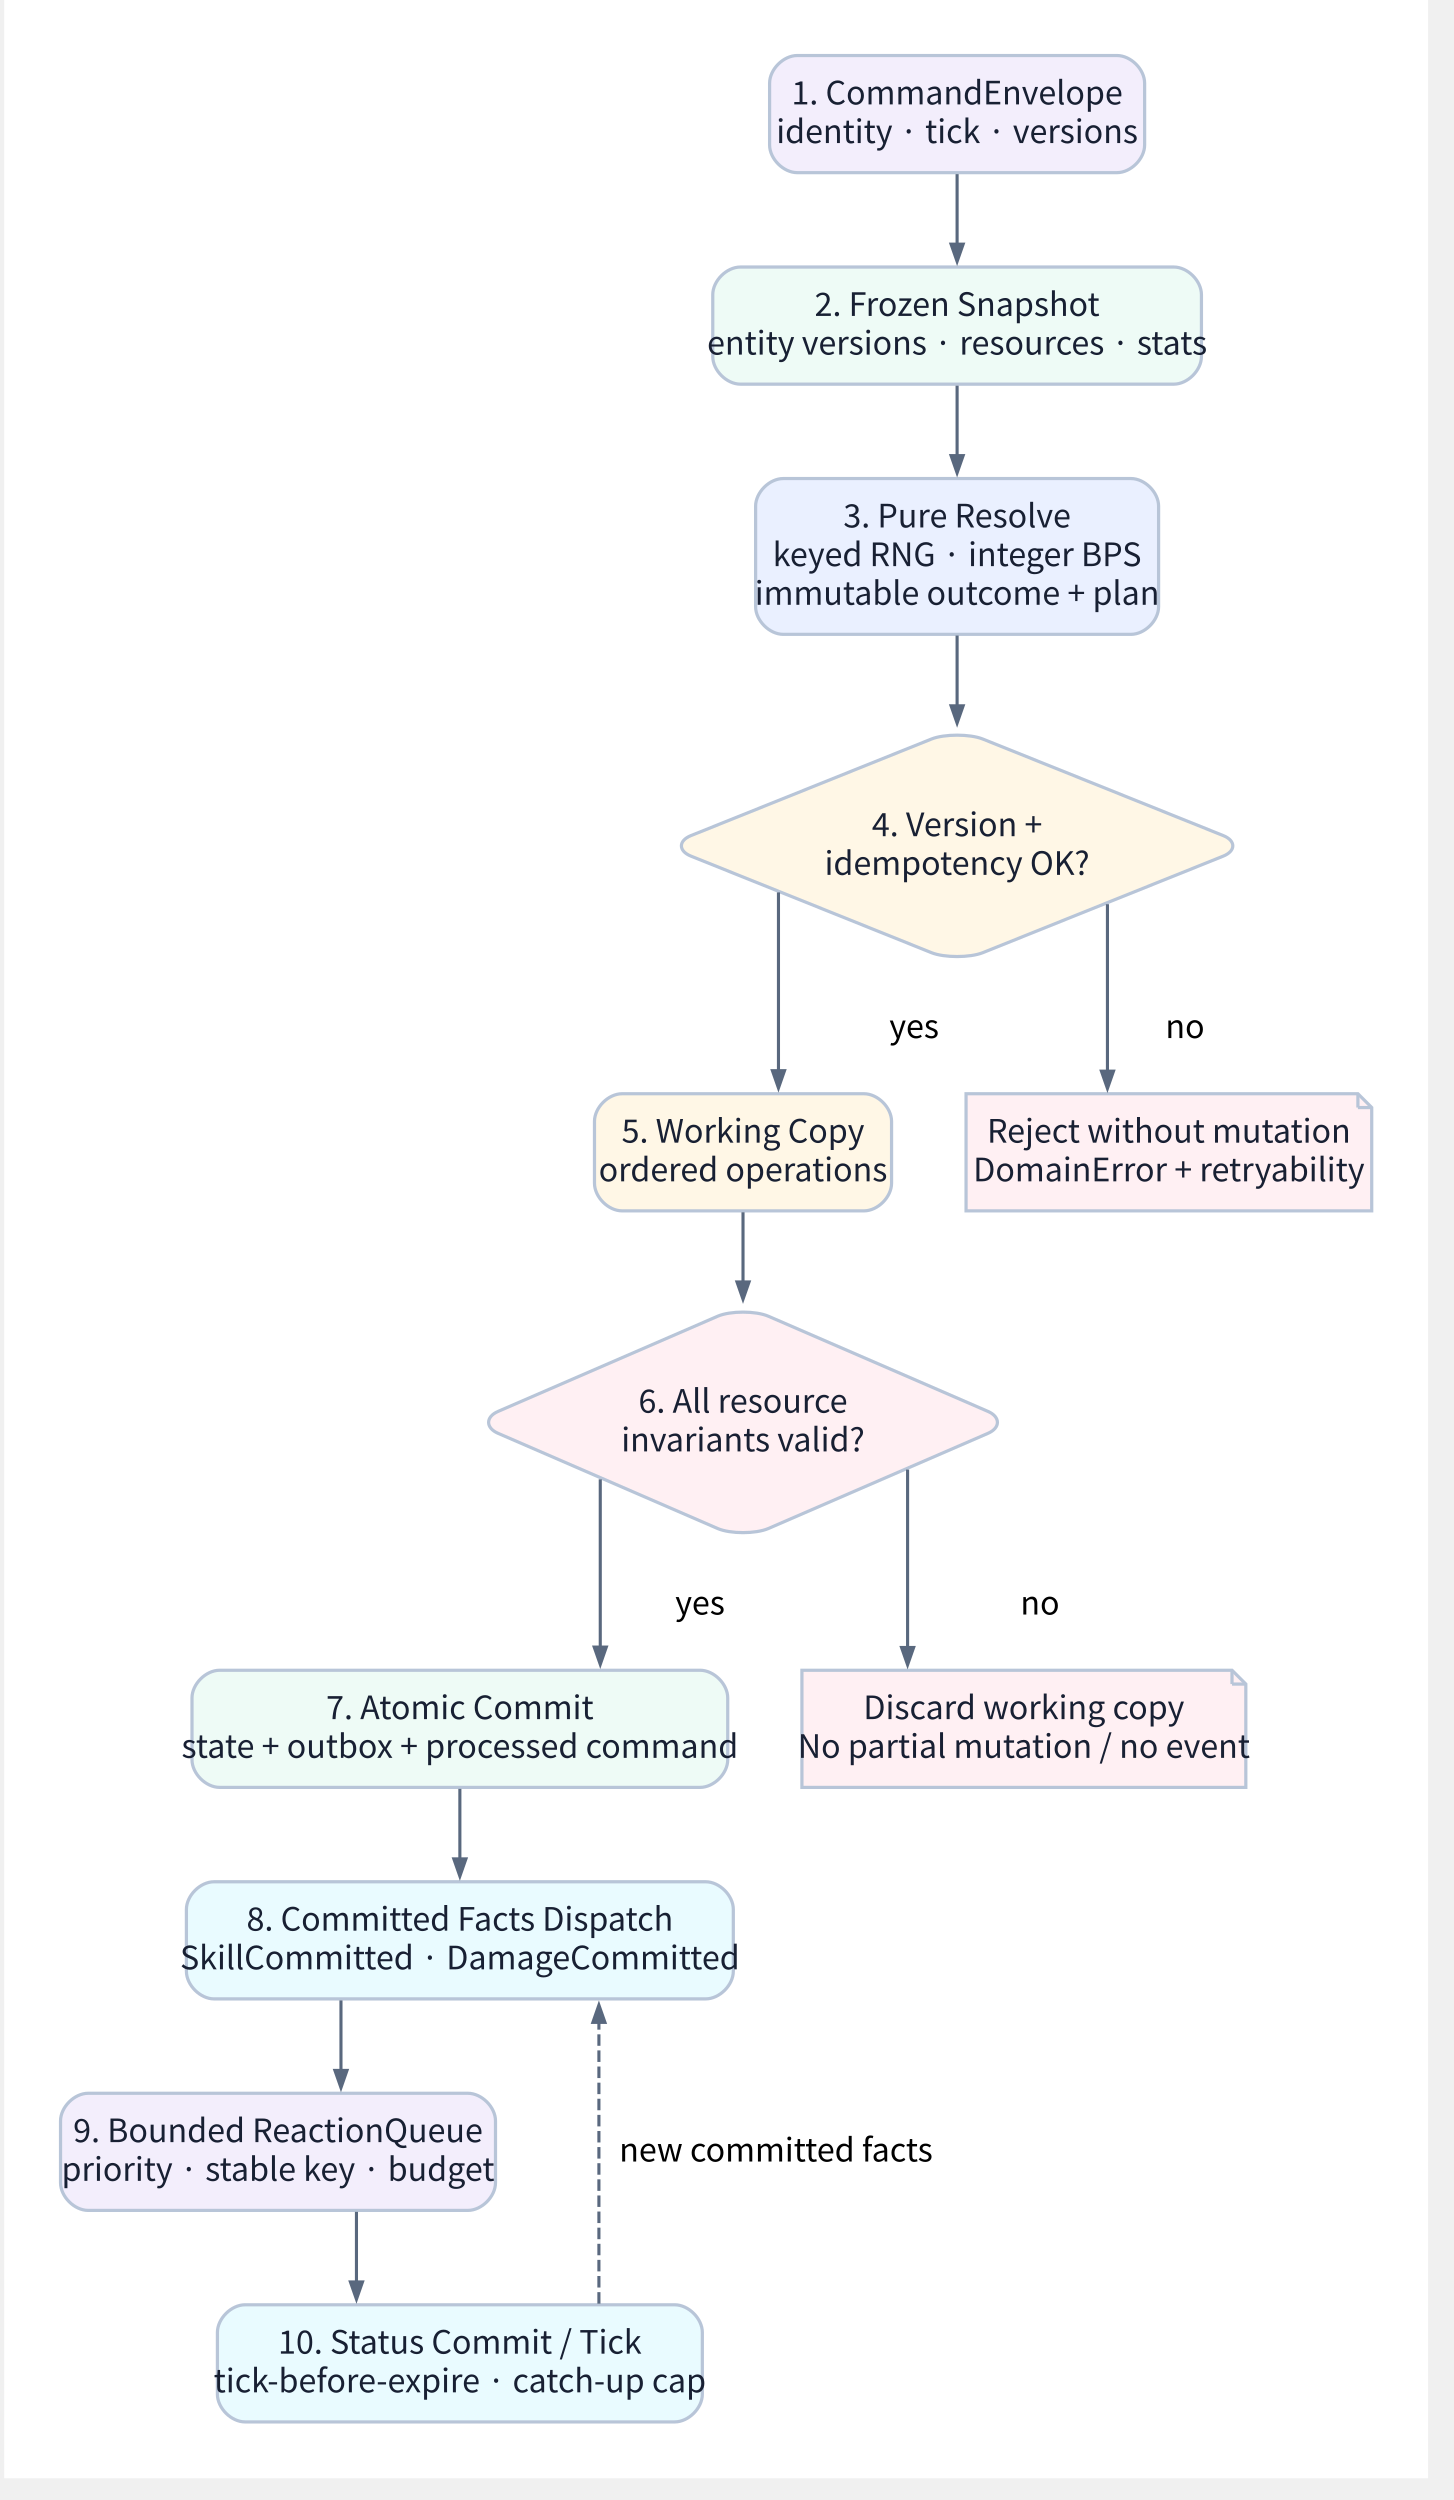
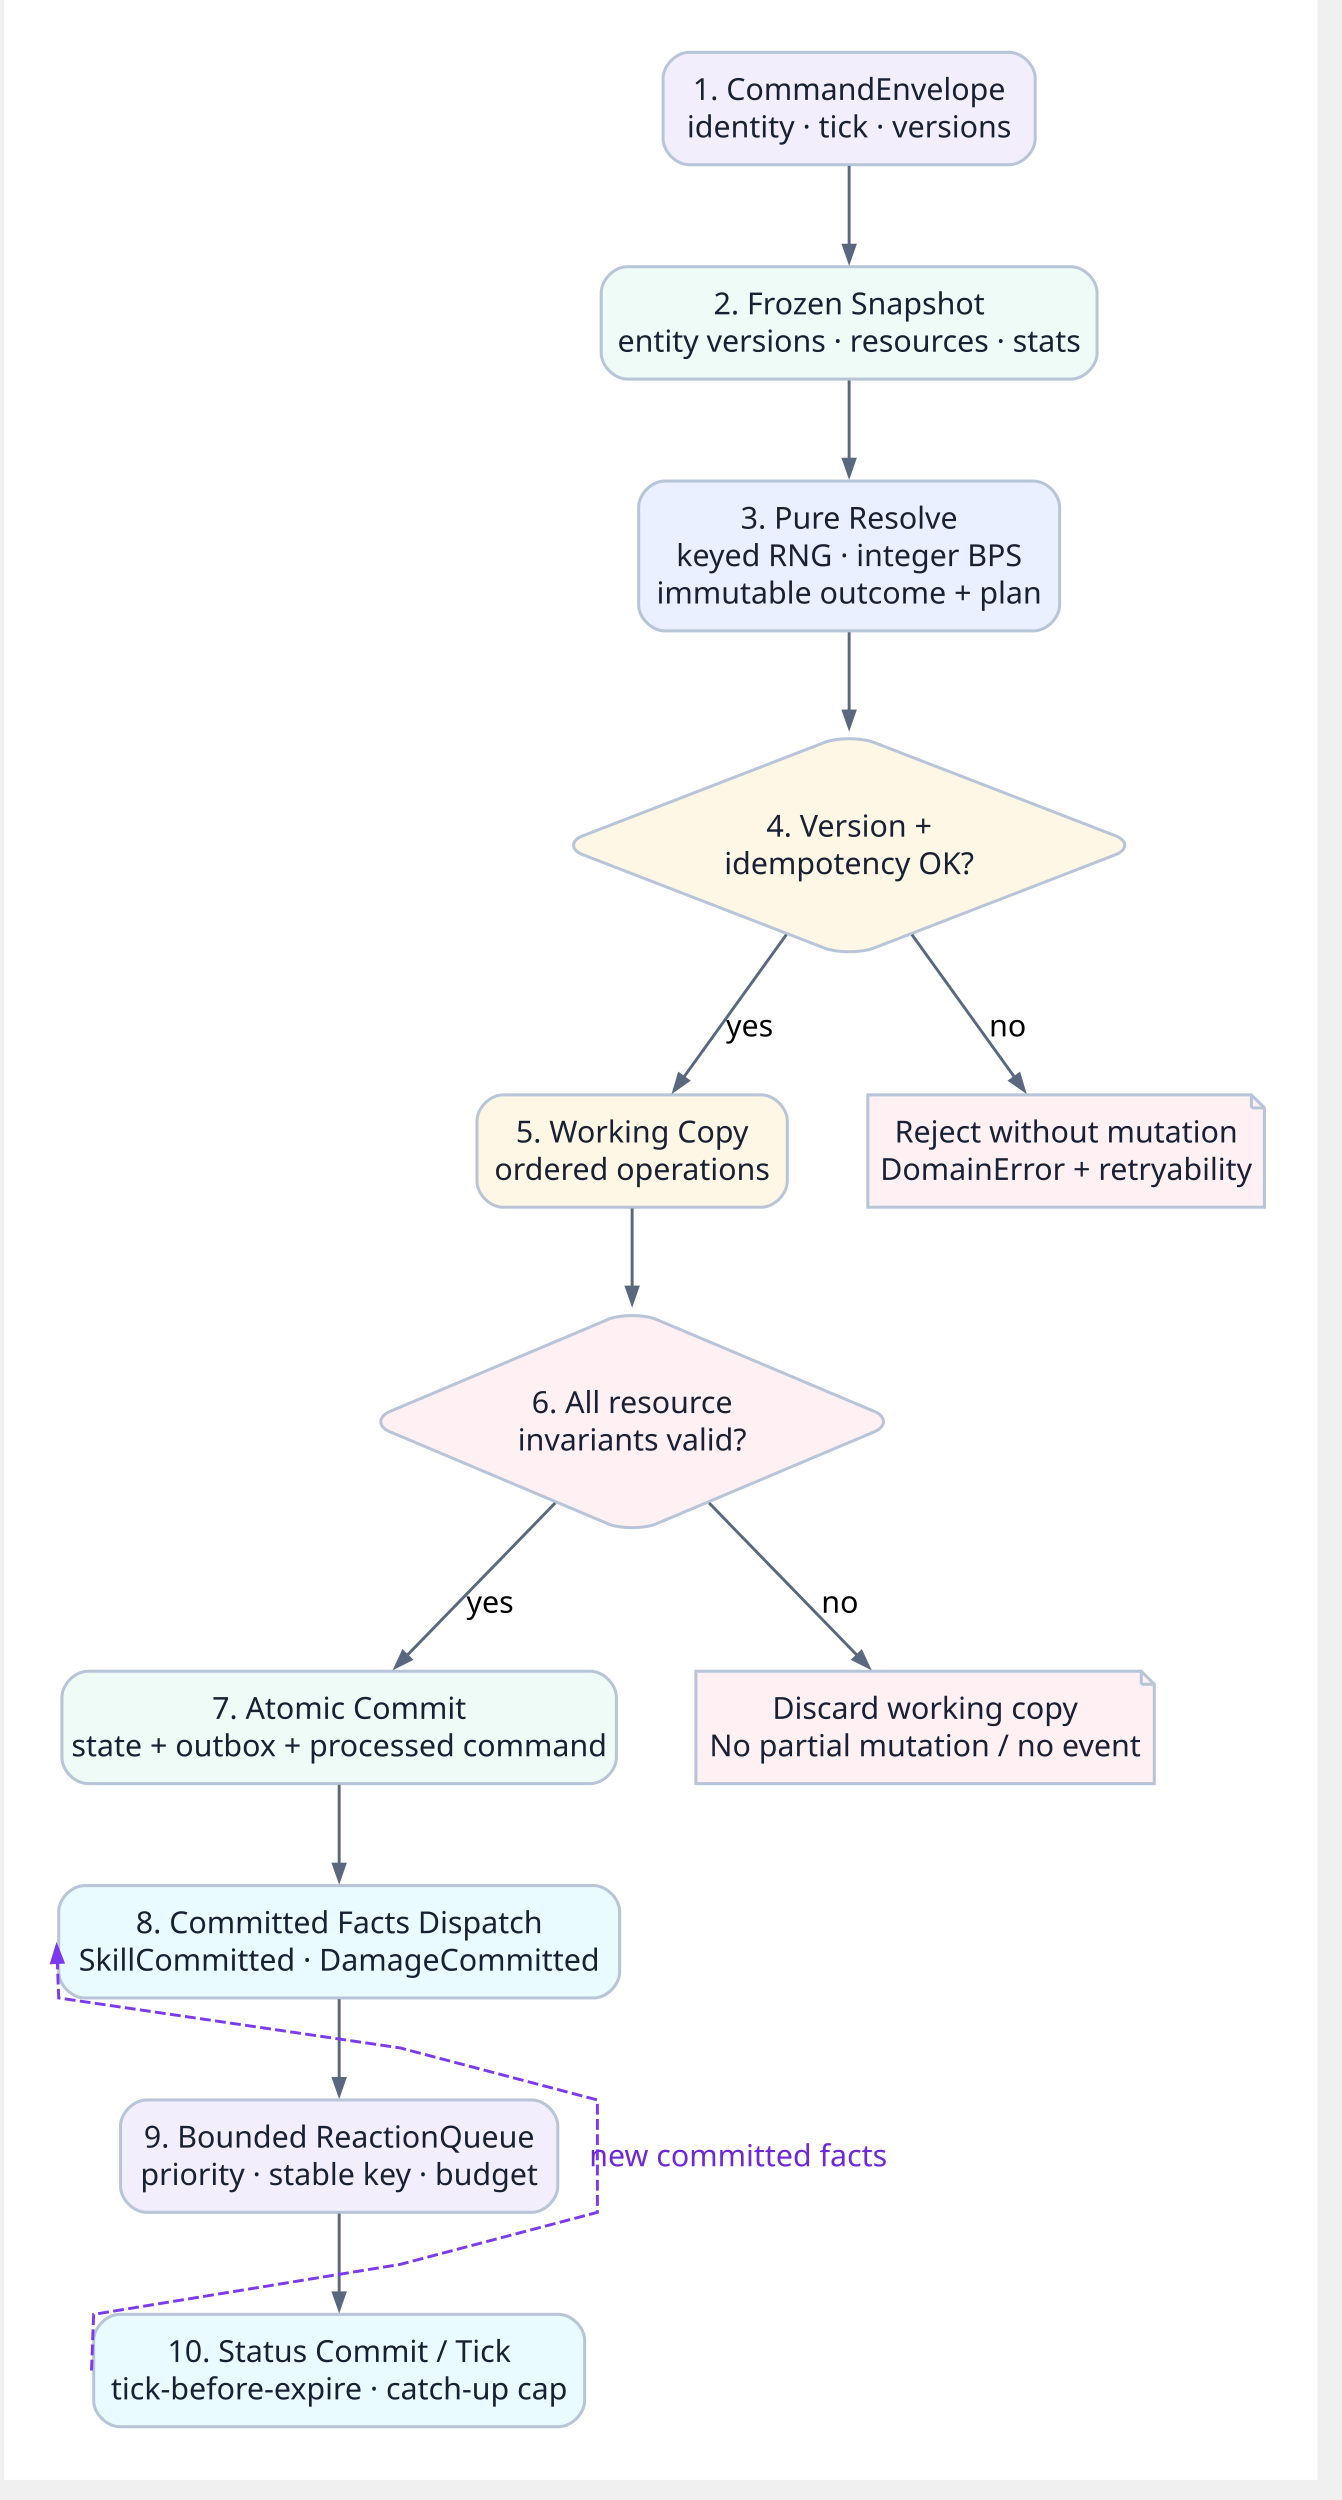
- <svg xmlns="http://www.w3.org/2000/svg" width="636pt" height="1094pt" viewBox="9.00 9.00 627.00 1086.00">
-   <g id="graph0" class="graph" transform="scale(1 1) rotate(0) translate(33.12 1061.08)">
-     <polygon fill="#ffffff" stroke="none" points="-24.48,24.48 -24.48,-1052.44 594.06,-1052.44 594.06,24.48 -24.48,24.48" />
+ <svg xmlns="http://www.w3.org/2000/svg" width="830pt" height="1547pt" viewBox="12.00 12.00 818.00 1536.00">
+   <g id="graph0" class="graph" transform="scale(1.33333 1.33333) rotate(0) translate(33.12 1127.23)">
+     <polygon fill="#ffffff" stroke="none" points="-24.48,24.48 -24.48,-1118.59 580.72,-1118.59 580.72,24.48 -24.48,24.48" />
    <g id="node1" class="node">
-       <path fill="#f3eefc" stroke="#b8c5d8" stroke-width="1.4" d="M458.93,-1027.96C458.93,-1027.96 320.02,-1027.96 320.02,-1027.96 314.02,-1027.96 308.02,-1021.96 308.02,-1015.96 308.02,-1015.96 308.02,-989.08 308.02,-989.08 308.02,-983.08 314.02,-977.08 320.02,-977.08 320.02,-977.08 458.93,-977.08 458.93,-977.08 464.93,-977.08 470.93,-983.08 470.93,-989.08 470.93,-989.08 470.93,-1015.96 470.93,-1015.96 470.93,-1021.96 464.93,-1027.96 458.93,-1027.96" />
-       <text xml:space="preserve" text-anchor="middle" x="389.47" y="-1006.72" font-family="Noto Sans CJK KR" font-size="14.00" fill="#182033">1. CommandEnvelope</text>
-       <text xml:space="preserve" text-anchor="middle" x="389.47" y="-989.92" font-family="Noto Sans CJK KR" font-size="14.00" fill="#182033">identity · tick · versions</text>
+       <path fill="#f3eefc" stroke="#b8c5d8" stroke-width="1.4" d="M438.62,-1094.11C438.62,-1094.11 291.14,-1094.11 291.14,-1094.11 285.14,-1094.11 279.14,-1088.11 279.14,-1082.11 279.14,-1082.11 279.14,-1054.33 279.14,-1054.33 279.14,-1048.33 285.14,-1042.33 291.14,-1042.33 291.14,-1042.33 438.62,-1042.33 438.62,-1042.33 444.62,-1042.33 450.62,-1048.33 450.62,-1054.33 450.62,-1054.33 450.62,-1082.11 450.62,-1082.11 450.62,-1088.11 444.62,-1094.11 438.62,-1094.11" />
+       <text xml:space="preserve" text-anchor="middle" x="364.88" y="-1072.17" font-family="Noto Sans KR" font-size="14.00" fill="#182033">1. CommandEnvelope</text>
+       <text xml:space="preserve" text-anchor="middle" x="364.88" y="-1054.92" font-family="Noto Sans KR" font-size="14.00" fill="#182033">identity · tick · versions</text>
    </g>
    <g id="node2" class="node">
-       <path fill="#eefbf6" stroke="#b8c5d8" stroke-width="1.4" d="M483.61,-936.08C483.61,-936.08 295.33,-936.08 295.33,-936.08 289.33,-936.08 283.33,-930.08 283.33,-924.08 283.33,-924.08 283.33,-897.2 283.33,-897.2 283.33,-891.2 289.33,-885.2 295.33,-885.2 295.33,-885.2 483.61,-885.2 483.61,-885.2 489.61,-885.2 495.61,-891.2 495.61,-897.2 495.61,-897.2 495.61,-924.08 495.61,-924.08 495.61,-930.08 489.61,-936.08 483.61,-936.08" />
-       <text xml:space="preserve" text-anchor="middle" x="389.47" y="-914.84" font-family="Noto Sans CJK KR" font-size="14.00" fill="#182033">2. Frozen Snapshot</text>
-       <text xml:space="preserve" text-anchor="middle" x="389.47" y="-898.04" font-family="Noto Sans CJK KR" font-size="14.00" fill="#182033">entity versions · resources · stats</text>
+       <path fill="#eefbf6" stroke="#b8c5d8" stroke-width="1.4" d="M467.12,-995.33C467.12,-995.33 262.64,-995.33 262.64,-995.33 256.64,-995.33 250.64,-989.33 250.64,-983.33 250.64,-983.33 250.64,-955.55 250.64,-955.55 250.64,-949.55 256.64,-943.55 262.64,-943.55 262.64,-943.55 467.12,-943.55 467.12,-943.55 473.12,-943.55 479.12,-949.55 479.12,-955.55 479.12,-955.55 479.12,-983.33 479.12,-983.33 479.12,-989.33 473.12,-995.33 467.12,-995.33" />
+       <text xml:space="preserve" text-anchor="middle" x="364.88" y="-973.39" font-family="Noto Sans KR" font-size="14.00" fill="#182033">2. Frozen Snapshot</text>
+       <text xml:space="preserve" text-anchor="middle" x="364.88" y="-956.14" font-family="Noto Sans KR" font-size="14.00" fill="#182033">entity versions · resources · stats</text>
    </g>
    <g id="edge1" class="edge">
-       <path fill="none" stroke="#59687e" stroke-width="1.35" d="M389.47,-976.44C389.47,-976.44 389.47,-946.01 389.47,-946.01" />
-       <polygon fill="#59687e" stroke="#59687e" stroke-width="1.35" points="392.1,-946.01 389.47,-938.51 386.85,-946.01 392.1,-946.01" />
+       <path fill="none" stroke="#59687e" stroke-width="1.35" d="M364.88,-1041.79C364.88,-1030.57 364.88,-1017.2 364.88,-1005.08" />
+       <polygon fill="#59687e" stroke="#59687e" stroke-width="1.35" points="367.5,-1005.24 364.88,-997.74 362.25,-1005.24 367.5,-1005.24" />
    </g>
    <g id="node3" class="node">
-       <path fill="#eaf0ff" stroke="#b8c5d8" stroke-width="1.4" d="M465,-844.2C465,-844.2 313.94,-844.2 313.94,-844.2 307.94,-844.2 301.94,-838.2 301.94,-832.2 301.94,-832.2 301.94,-788.52 301.94,-788.52 301.94,-782.52 307.94,-776.52 313.94,-776.52 313.94,-776.52 465,-776.52 465,-776.52 471,-776.52 477,-782.52 477,-788.52 477,-788.52 477,-832.2 477,-832.2 477,-838.2 471,-844.2 465,-844.2" />
-       <text xml:space="preserve" text-anchor="middle" x="389.47" y="-822.96" font-family="Noto Sans CJK KR" font-size="14.00" fill="#182033">3. Pure Resolve</text>
-       <text xml:space="preserve" text-anchor="middle" x="389.47" y="-806.16" font-family="Noto Sans CJK KR" font-size="14.00" fill="#182033">keyed RNG · integer BPS</text>
-       <text xml:space="preserve" text-anchor="middle" x="389.47" y="-789.36" font-family="Noto Sans CJK KR" font-size="14.00" fill="#182033">immutable outcome + plan</text>
+       <path fill="#eaf0ff" stroke="#b8c5d8" stroke-width="1.4" d="M449.87,-896.55C449.87,-896.55 279.89,-896.55 279.89,-896.55 273.89,-896.55 267.89,-890.55 267.89,-884.55 267.89,-884.55 267.89,-839.52 267.89,-839.52 267.89,-833.52 273.89,-827.52 279.89,-827.52 279.89,-827.52 449.87,-827.52 449.87,-827.52 455.87,-827.52 461.87,-833.52 461.87,-839.52 461.87,-839.52 461.87,-884.55 461.87,-884.55 461.87,-890.55 455.87,-896.55 449.87,-896.55" />
+       <text xml:space="preserve" text-anchor="middle" x="364.88" y="-874.61" font-family="Noto Sans KR" font-size="14.00" fill="#182033">3. Pure Resolve</text>
+       <text xml:space="preserve" text-anchor="middle" x="364.88" y="-857.36" font-family="Noto Sans KR" font-size="14.00" fill="#182033">keyed RNG · integer BPS</text>
+       <text xml:space="preserve" text-anchor="middle" x="364.88" y="-840.11" font-family="Noto Sans KR" font-size="14.00" fill="#182033">immutable outcome + plan</text>
    </g>
    <g id="edge2" class="edge">
-       <path fill="none" stroke="#59687e" stroke-width="1.35" d="M389.47,-884.55C389.47,-884.55 389.47,-854.17 389.47,-854.17" />
-       <polygon fill="#59687e" stroke="#59687e" stroke-width="1.35" points="392.1,-854.17 389.47,-846.67 386.85,-854.17 392.1,-854.17" />
+       <path fill="none" stroke="#59687e" stroke-width="1.35" d="M364.88,-942.92C364.88,-931.95 364.88,-918.81 364.88,-906.39" />
+       <polygon fill="#59687e" stroke="#59687e" stroke-width="1.35" points="367.5,-906.62 364.88,-899.12 362.25,-906.62 367.5,-906.62" />
    </g>
    <g id="node4" class="node">
-       <path fill="#fff7e6" stroke="#b8c5d8" stroke-width="1.4" d="M378.34,-731.05C378.34,-731.05 273.88,-689.11 273.88,-689.11 268.32,-686.88 268.32,-682.4 273.88,-680.17 273.88,-680.17 378.34,-638.23 378.34,-638.23 383.9,-636 395.04,-636 400.61,-638.23 400.61,-638.23 505.06,-680.17 505.06,-680.17 510.63,-682.4 510.63,-686.88 505.06,-689.11 505.06,-689.11 400.61,-731.05 400.61,-731.05 395.04,-733.28 383.9,-733.28 378.34,-731.05" />
-       <text xml:space="preserve" text-anchor="middle" x="389.47" y="-688.84" font-family="Noto Sans CJK KR" font-size="14.00" fill="#182033">4. Version +</text>
-       <text xml:space="preserve" text-anchor="middle" x="389.47" y="-672.04" font-family="Noto Sans CJK KR" font-size="14.00" fill="#182033">idempotency OK?</text>
+       <path fill="#fff7e6" stroke="#b8c5d8" stroke-width="1.4" d="M353.69,-776.19C353.69,-776.19 242.09,-733.07 242.09,-733.07 236.5,-730.9 236.5,-726.58 242.09,-724.41 242.09,-724.41 353.69,-681.29 353.69,-681.29 359.28,-679.12 370.48,-679.12 376.07,-681.29 376.07,-681.29 487.67,-724.41 487.67,-724.41 493.26,-726.58 493.26,-730.9 487.67,-733.07 487.67,-733.07 376.07,-776.19 376.07,-776.19 370.48,-778.36 359.28,-778.36 353.69,-776.19" />
+       <text xml:space="preserve" text-anchor="middle" x="364.88" y="-732.69" font-family="Noto Sans KR" font-size="14.00" fill="#182033">4. Version +</text>
+       <text xml:space="preserve" text-anchor="middle" x="364.88" y="-715.44" font-family="Noto Sans KR" font-size="14.00" fill="#182033">idempotency OK?</text>
    </g>
    <g id="edge3" class="edge">
-       <path fill="none" stroke="#59687e" stroke-width="1.35" d="M389.47,-776.01C389.47,-776.01 389.47,-745.48 389.47,-745.48" />
-       <polygon fill="#59687e" stroke="#59687e" stroke-width="1.35" points="392.1,-745.48 389.47,-737.98 386.85,-745.48 392.1,-745.48" />
+       <path fill="none" stroke="#59687e" stroke-width="1.35" d="M364.88,-826.88C364.88,-815.74 364.88,-803.01 364.88,-790.52" />
+       <polygon fill="#59687e" stroke="#59687e" stroke-width="1.35" points="367.5,-790.59 364.88,-783.09 362.25,-790.59 367.5,-790.59" />
    </g>
    <g id="node5" class="node">
-       <path fill="#fff7e6" stroke="#b8c5d8" stroke-width="1.4" d="M349,-576.96C349,-576.96 243.95,-576.96 243.95,-576.96 237.95,-576.96 231.95,-570.96 231.95,-564.96 231.95,-564.96 231.95,-538.08 231.95,-538.08 231.95,-532.08 237.95,-526.08 243.95,-526.08 243.95,-526.08 349,-526.08 349,-526.08 355,-526.08 361,-532.08 361,-538.08 361,-538.08 361,-564.96 361,-564.96 361,-570.96 355,-576.96 349,-576.96" />
-       <text xml:space="preserve" text-anchor="middle" x="296.47" y="-555.72" font-family="Noto Sans CJK KR" font-size="14.00" fill="#182033">5. Working Copy</text>
-       <text xml:space="preserve" text-anchor="middle" x="296.47" y="-538.92" font-family="Noto Sans CJK KR" font-size="14.00" fill="#182033">ordered operations</text>
+       <path fill="#fff7e6" stroke="#b8c5d8" stroke-width="1.4" d="M324.37,-613.71C324.37,-613.71 205.39,-613.71 205.39,-613.71 199.39,-613.71 193.39,-607.71 193.39,-601.71 193.39,-601.71 193.39,-573.93 193.39,-573.93 193.39,-567.93 199.39,-561.93 205.39,-561.93 205.39,-561.93 324.37,-561.93 324.37,-561.93 330.37,-561.93 336.37,-567.93 336.37,-573.93 336.37,-573.93 336.37,-601.71 336.37,-601.71 336.37,-607.71 330.37,-613.71 324.37,-613.71" />
+       <text xml:space="preserve" text-anchor="middle" x="264.88" y="-591.77" font-family="Noto Sans KR" font-size="14.00" fill="#182033">5. Working Copy</text>
+       <text xml:space="preserve" text-anchor="middle" x="264.88" y="-574.52" font-family="Noto Sans KR" font-size="14.00" fill="#182033">ordered operations</text>
    </g>
    <g id="edge4" class="edge">
-       <path fill="none" stroke="#59687e" stroke-width="1.35" d="M311.87,-664.42C311.87,-664.42 311.87,-586.97 311.87,-586.97" />
-       <polygon fill="#59687e" stroke="#59687e" stroke-width="1.35" points="314.5,-586.97 311.87,-579.47 309.25,-586.97 314.5,-586.97" />
-       <text xml:space="preserve" text-anchor="middle" x="370.8" y="-601.16" font-family="Noto Sans CJK KR" font-size="14.00">yes</text>
+       <path fill="none" stroke="#59687e" stroke-width="1.35" d="M335.95,-687.56C320.88,-666.62 302.68,-641.33 288.47,-621.59" />
+       <polygon fill="#59687e" stroke="#59687e" stroke-width="1.35" points="290.74,-620.26 284.23,-615.71 286.48,-623.33 290.74,-620.26" />
+       <text xml:space="preserve" text-anchor="middle" x="319.02" y="-640.66" font-family="Noto Sans KR" font-size="14.00">yes</text>
    </g>
    <g id="node11" class="node">
-       <polygon fill="#fff0f3" stroke="#b8c5d8" stroke-width="1.4" points="563.58,-576.96 393.36,-576.96 393.36,-526.08 569.58,-526.08 569.58,-570.96 563.58,-576.96" />
-       <polyline fill="none" stroke="#b8c5d8" stroke-width="1.4" points="563.58,-576.96 563.58,-570.96" />
-       <polyline fill="none" stroke="#b8c5d8" stroke-width="1.4" points="569.58,-570.96 563.58,-570.96" />
-       <text xml:space="preserve" text-anchor="middle" x="481.47" y="-555.72" font-family="Noto Sans CJK KR" font-size="14.00" fill="#182033">Reject without mutation</text>
-       <text xml:space="preserve" text-anchor="middle" x="481.47" y="-538.92" font-family="Noto Sans CJK KR" font-size="14.00" fill="#182033">DomainError + retryability</text>
+       <polygon fill="#fff0f3" stroke="#b8c5d8" stroke-width="1.4" points="550.24,-613.71 373.51,-613.71 373.51,-561.93 556.24,-561.93 556.24,-607.71 550.24,-613.71" />
+       <polyline fill="none" stroke="#b8c5d8" stroke-width="1.4" points="550.24,-613.71 550.24,-607.71" />
+       <polyline fill="none" stroke="#b8c5d8" stroke-width="1.4" points="556.24,-607.71 550.24,-607.71" />
+       <text xml:space="preserve" text-anchor="middle" x="464.88" y="-591.77" font-family="Noto Sans KR" font-size="14.00" fill="#182033">Reject without mutation</text>
+       <text xml:space="preserve" text-anchor="middle" x="464.88" y="-574.52" font-family="Noto Sans KR" font-size="14.00" fill="#182033">DomainError + retryability</text>
    </g>
    <g id="edge5" class="edge">
-       <path fill="none" stroke="#59687e" stroke-width="1.35" d="M454.78,-659.29C454.78,-659.29 454.78,-586.77 454.78,-586.77" />
-       <polygon fill="#59687e" stroke="#59687e" stroke-width="1.35" points="457.41,-586.77 454.78,-579.27 452.16,-586.77 457.41,-586.77" />
-       <text xml:space="preserve" text-anchor="middle" x="488.47" y="-601.16" font-family="Noto Sans CJK KR" font-size="14.00">no</text>
+       <path fill="none" stroke="#59687e" stroke-width="1.35" d="M393.8,-687.56C408.88,-666.62 427.08,-641.33 441.29,-621.59" />
+       <polygon fill="#59687e" stroke="#59687e" stroke-width="1.35" points="443.27,-623.33 445.53,-615.71 439.01,-620.26 443.27,-623.33" />
+       <text xml:space="preserve" text-anchor="middle" x="437.93" y="-640.66" font-family="Noto Sans KR" font-size="14.00">no</text>
    </g>
    <g id="node6" class="node">
-       <path fill="#fff0f3" stroke="#b8c5d8" stroke-width="1.4" d="M285.46,-480.31C285.46,-480.31 190.09,-438.97 190.09,-438.97 184.58,-436.59 184.58,-431.81 190.09,-429.43 190.09,-429.43 285.46,-388.09 285.46,-388.09 290.97,-385.71 301.98,-385.71 307.48,-388.09 307.48,-388.09 402.86,-429.43 402.86,-429.43 408.36,-431.81 408.36,-436.59 402.86,-438.97 402.86,-438.97 307.48,-480.31 307.48,-480.31 301.98,-482.69 290.97,-482.69 285.46,-480.31" />
-       <text xml:space="preserve" text-anchor="middle" x="296.47" y="-438.4" font-family="Noto Sans CJK KR" font-size="14.00" fill="#182033">6. All resource</text>
-       <text xml:space="preserve" text-anchor="middle" x="296.47" y="-421.6" font-family="Noto Sans CJK KR" font-size="14.00" fill="#182033">invariants valid?</text>
+       <path fill="#fff0f3" stroke="#b8c5d8" stroke-width="1.4" d="M253.82,-510.27C253.82,-510.27 153.21,-467.81 153.21,-467.81 147.68,-465.48 147.68,-460.82 153.21,-458.49 153.21,-458.49 253.82,-416.03 253.82,-416.03 259.35,-413.7 270.41,-413.7 275.94,-416.03 275.94,-416.03 376.55,-458.49 376.55,-458.49 382.08,-460.82 382.08,-465.48 376.55,-467.81 376.55,-467.81 275.94,-510.27 275.94,-510.27 270.41,-512.6 259.35,-512.6 253.82,-510.27" />
+       <text xml:space="preserve" text-anchor="middle" x="264.88" y="-467.1" font-family="Noto Sans KR" font-size="14.00" fill="#182033">6. All resource</text>
+       <text xml:space="preserve" text-anchor="middle" x="264.88" y="-449.85" font-family="Noto Sans KR" font-size="14.00" fill="#182033">invariants valid?</text>
    </g>
    <g id="edge6" class="edge">
-       <path fill="none" stroke="#59687e" stroke-width="1.35" d="M296.47,-525.48C296.47,-525.48 296.47,-495.21 296.47,-495.21" />
-       <polygon fill="#59687e" stroke="#59687e" stroke-width="1.35" points="299.1,-495.21 296.47,-487.71 293.85,-495.21 299.1,-495.21" />
+       <path fill="none" stroke="#59687e" stroke-width="1.35" d="M264.88,-561.4C264.88,-550.73 264.88,-537.82 264.88,-524.94" />
+       <polygon fill="#59687e" stroke="#59687e" stroke-width="1.35" points="267.5,-525.14 264.88,-517.64 262.25,-525.14 267.5,-525.14" />
    </g>
    <g id="node7" class="node">
-       <path fill="#eefbf6" stroke="#b8c5d8" stroke-width="1.4" d="M277.83,-326.52C277.83,-326.52 69.11,-326.52 69.11,-326.52 63.11,-326.52 57.11,-320.52 57.11,-314.52 57.11,-314.52 57.11,-287.64 57.11,-287.64 57.11,-281.64 63.11,-275.64 69.11,-275.64 69.11,-275.64 277.83,-275.64 277.83,-275.64 283.83,-275.64 289.83,-281.64 289.83,-287.64 289.83,-287.64 289.83,-314.52 289.83,-314.52 289.83,-320.52 283.83,-326.52 277.83,-326.52" />
-       <text xml:space="preserve" text-anchor="middle" x="173.47" y="-305.28" font-family="Noto Sans CJK KR" font-size="14.00" fill="#182033">7. Atomic Commit</text>
-       <text xml:space="preserve" text-anchor="middle" x="173.47" y="-288.48" font-family="Noto Sans CJK KR" font-size="14.00" fill="#182033">state + outbox + processed command</text>
+       <path fill="#eefbf6" stroke="#b8c5d8" stroke-width="1.4" d="M245.62,-348.12C245.62,-348.12 14.14,-348.12 14.14,-348.12 8.14,-348.12 2.14,-342.12 2.14,-336.12 2.14,-336.12 2.14,-308.34 2.14,-308.34 2.14,-302.34 8.14,-296.34 14.14,-296.34 14.14,-296.34 245.62,-296.34 245.62,-296.34 251.62,-296.34 257.62,-302.34 257.62,-308.34 257.62,-308.34 257.62,-336.12 257.62,-336.12 257.62,-342.12 251.62,-348.12 245.62,-348.12" />
+       <text xml:space="preserve" text-anchor="middle" x="129.88" y="-326.18" font-family="Noto Sans KR" font-size="14.00" fill="#182033">7. Atomic Commit</text>
+       <text xml:space="preserve" text-anchor="middle" x="129.88" y="-308.93" font-family="Noto Sans KR" font-size="14.00" fill="#182033">state + outbox + processed command</text>
    </g>
    <g id="edge7" class="edge">
-       <path fill="none" stroke="#59687e" stroke-width="1.35" d="M234.46,-409.47C234.46,-409.47 234.46,-336.58 234.46,-336.58" />
-       <polygon fill="#59687e" stroke="#59687e" stroke-width="1.35" points="237.08,-336.58 234.46,-329.08 231.83,-336.58 237.08,-336.58" />
-       <text xml:space="preserve" text-anchor="middle" x="277.8" y="-350.72" font-family="Noto Sans CJK KR" font-size="14.00">yes</text>
+       <path fill="none" stroke="#59687e" stroke-width="1.35" d="M229.41,-425.65C208.12,-403.74 181.3,-376.14 160.86,-355.11" />
+       <polygon fill="#59687e" stroke="#59687e" stroke-width="1.35" points="163,-353.55 155.89,-350 159.24,-357.21 163,-353.55" />
+       <text xml:space="preserve" text-anchor="middle" x="199.42" y="-375.07" font-family="Noto Sans KR" font-size="14.00">yes</text>
    </g>
    <g id="node12" class="node">
-       <polygon fill="#fff0f3" stroke="#b8c5d8" stroke-width="1.4" points="508.89,-326.52 322.06,-326.52 322.06,-275.64 514.89,-275.64 514.89,-320.52 508.89,-326.52" />
-       <polyline fill="none" stroke="#b8c5d8" stroke-width="1.4" points="508.89,-326.52 508.89,-320.52" />
-       <polyline fill="none" stroke="#b8c5d8" stroke-width="1.4" points="514.89,-320.52 508.89,-320.52" />
-       <text xml:space="preserve" text-anchor="middle" x="418.47" y="-305.28" font-family="Noto Sans CJK KR" font-size="14.00" fill="#182033">Discard working copy</text>
-       <text xml:space="preserve" text-anchor="middle" x="418.47" y="-288.48" font-family="Noto Sans CJK KR" font-size="14.00" fill="#182033">No partial mutation / no event</text>
+       <polygon fill="#fff0f3" stroke="#b8c5d8" stroke-width="1.4" points="499.49,-348.12 294.26,-348.12 294.26,-296.34 505.49,-296.34 505.49,-342.12 499.49,-348.12" />
+       <polyline fill="none" stroke="#b8c5d8" stroke-width="1.4" points="499.49,-348.12 499.49,-342.12" />
+       <polyline fill="none" stroke="#b8c5d8" stroke-width="1.4" points="505.49,-342.12 499.49,-342.12" />
+       <text xml:space="preserve" text-anchor="middle" x="399.88" y="-326.18" font-family="Noto Sans KR" font-size="14.00" fill="#182033">Discard working copy</text>
+       <text xml:space="preserve" text-anchor="middle" x="399.88" y="-308.93" font-family="Noto Sans KR" font-size="14.00" fill="#182033">No partial mutation / no event</text>
    </g>
    <g id="edge8" class="edge">
-       <path fill="none" stroke="#59687e" stroke-width="1.35" d="M367.96,-413.69C367.96,-413.69 367.96,-336.41 367.96,-336.41" />
-       <polygon fill="#59687e" stroke="#59687e" stroke-width="1.35" points="370.59,-336.41 367.96,-328.91 365.34,-336.41 370.59,-336.41" />
-       <text xml:space="preserve" text-anchor="middle" x="425.47" y="-350.72" font-family="Noto Sans CJK KR" font-size="14.00">no</text>
+       <path fill="none" stroke="#59687e" stroke-width="1.35" d="M300.35,-425.65C321.64,-403.74 348.46,-376.14 368.89,-355.11" />
+       <polygon fill="#59687e" stroke="#59687e" stroke-width="1.35" points="370.52,-357.21 373.87,-350 366.76,-353.55 370.52,-357.21" />
+       <text xml:space="preserve" text-anchor="middle" x="360.61" y="-375.07" font-family="Noto Sans KR" font-size="14.00">no</text>
    </g>
    <g id="node8" class="node">
-       <path fill="#e9fbff" stroke="#b8c5d8" stroke-width="1.4" d="M280.26,-234.64C280.26,-234.64 66.68,-234.64 66.68,-234.64 60.68,-234.64 54.68,-228.64 54.68,-222.64 54.68,-222.64 54.68,-195.76 54.68,-195.76 54.68,-189.76 60.68,-183.76 66.68,-183.76 66.68,-183.76 280.26,-183.76 280.26,-183.76 286.26,-183.76 292.26,-189.76 292.26,-195.76 292.26,-195.76 292.26,-222.64 292.26,-222.64 292.26,-228.64 286.26,-234.64 280.26,-234.64" />
-       <text xml:space="preserve" text-anchor="middle" x="173.47" y="-213.4" font-family="Noto Sans CJK KR" font-size="14.00" fill="#182033">8. Committed Facts Dispatch</text>
-       <text xml:space="preserve" text-anchor="middle" x="173.47" y="-196.6" font-family="Noto Sans CJK KR" font-size="14.00" fill="#182033">SkillCommitted · DamageCommitted</text>
+       <path fill="#e9fbff" stroke="#b8c5d8" stroke-width="1.4" d="M247.12,-249.34C247.12,-249.34 12.64,-249.34 12.64,-249.34 6.64,-249.34 0.64,-243.34 0.64,-237.34 0.64,-237.34 0.64,-209.56 0.64,-209.56 0.64,-203.56 6.64,-197.56 12.64,-197.56 12.64,-197.56 247.12,-197.56 247.12,-197.56 253.12,-197.56 259.12,-203.56 259.12,-209.56 259.12,-209.56 259.12,-237.34 259.12,-237.34 259.12,-243.34 253.12,-249.34 247.12,-249.34" />
+       <text xml:space="preserve" text-anchor="middle" x="129.88" y="-227.4" font-family="Noto Sans KR" font-size="14.00" fill="#182033">8. Committed Facts Dispatch</text>
+       <text xml:space="preserve" text-anchor="middle" x="129.88" y="-210.15" font-family="Noto Sans KR" font-size="14.00" fill="#182033">SkillCommitted · DamageCommitted</text>
    </g>
    <g id="edge9" class="edge">
-       <path fill="none" stroke="#59687e" stroke-width="1.35" d="M173.47,-275C173.47,-275 173.47,-244.57 173.47,-244.57" />
-       <polygon fill="#59687e" stroke="#59687e" stroke-width="1.35" points="176.1,-244.57 173.47,-237.07 170.85,-244.57 176.1,-244.57" />
+       <path fill="none" stroke="#59687e" stroke-width="1.35" d="M129.88,-295.8C129.88,-284.58 129.88,-271.21 129.88,-259.09" />
+       <polygon fill="#59687e" stroke="#59687e" stroke-width="1.35" points="132.5,-259.25 129.88,-251.75 127.25,-259.25 132.5,-259.25" />
    </g>
    <g id="node9" class="node">
-       <path fill="#f3eefc" stroke="#b8c5d8" stroke-width="1.4" d="M176.95,-142.76C176.95,-142.76 12,-142.76 12,-142.76 6,-142.76 0,-136.76 0,-130.76 0,-130.76 0,-103.88 0,-103.88 0,-97.88 6,-91.88 12,-91.88 12,-91.88 176.95,-91.88 176.95,-91.88 182.95,-91.88 188.95,-97.88 188.95,-103.88 188.95,-103.88 188.95,-130.76 188.95,-130.76 188.95,-136.76 182.95,-142.76 176.95,-142.76" />
-       <text xml:space="preserve" text-anchor="middle" x="94.47" y="-121.52" font-family="Noto Sans CJK KR" font-size="14.00" fill="#182033">9. Bounded ReactionQueue</text>
-       <text xml:space="preserve" text-anchor="middle" x="94.47" y="-104.72" font-family="Noto Sans CJK KR" font-size="14.00" fill="#182033">priority · stable key · budget</text>
+       <path fill="#f3eefc" stroke="#b8c5d8" stroke-width="1.4" d="M218.62,-150.56C218.62,-150.56 41.14,-150.56 41.14,-150.56 35.14,-150.56 29.14,-144.56 29.14,-138.56 29.14,-138.56 29.14,-110.78 29.14,-110.78 29.14,-104.78 35.14,-98.78 41.14,-98.78 41.14,-98.78 218.62,-98.78 218.62,-98.78 224.62,-98.78 230.62,-104.78 230.62,-110.78 230.62,-110.78 230.62,-138.56 230.62,-138.56 230.62,-144.56 224.62,-150.56 218.62,-150.56" />
+       <text xml:space="preserve" text-anchor="middle" x="129.88" y="-128.62" font-family="Noto Sans KR" font-size="14.00" fill="#182033">9. Bounded ReactionQueue</text>
+       <text xml:space="preserve" text-anchor="middle" x="129.88" y="-111.37" font-family="Noto Sans KR" font-size="14.00" fill="#182033">priority · stable key · budget</text>
    </g>
    <g id="edge10" class="edge">
-       <path fill="none" stroke="#59687e" stroke-width="1.35" d="M121.82,-183.12C121.82,-183.12 121.82,-152.69 121.82,-152.69" />
-       <polygon fill="#59687e" stroke="#59687e" stroke-width="1.35" points="124.44,-152.69 121.82,-145.19 119.19,-152.69 124.44,-152.69" />
+       <path fill="none" stroke="#59687e" stroke-width="1.35" d="M129.88,-197.02C129.88,-185.8 129.88,-172.43 129.88,-160.31" />
+       <polygon fill="#59687e" stroke="#59687e" stroke-width="1.35" points="132.5,-160.47 129.88,-152.97 127.25,-160.47 132.5,-160.47" />
    </g>
    <g id="node10" class="node">
-       <path fill="#e9fbff" stroke="#b8c5d8" stroke-width="1.4" d="M266.8,-50.88C266.8,-50.88 80.15,-50.88 80.15,-50.88 74.15,-50.88 68.15,-44.88 68.15,-38.88 68.15,-38.88 68.15,-12 68.15,-12 68.15,-6 74.15,0 80.15,0 80.15,0 266.8,0 266.8,0 272.8,0 278.8,-6 278.8,-12 278.8,-12 278.8,-38.88 278.8,-38.88 278.8,-44.88 272.8,-50.88 266.8,-50.88" />
-       <text xml:space="preserve" text-anchor="middle" x="173.47" y="-29.64" font-family="Noto Sans CJK KR" font-size="14.00" fill="#182033">10. Status Commit / Tick</text>
-       <text xml:space="preserve" text-anchor="middle" x="173.47" y="-12.84" font-family="Noto Sans CJK KR" font-size="14.00" fill="#182033">tick-before-expire · catch-up cap</text>
+       <path fill="#e9fbff" stroke="#b8c5d8" stroke-width="1.4" d="M230.99,-51.78C230.99,-51.78 28.76,-51.78 28.76,-51.78 22.76,-51.78 16.76,-45.78 16.76,-39.78 16.76,-39.78 16.76,-12 16.76,-12 16.76,-6 22.76,0 28.76,0 28.76,0 230.99,0 230.99,0 236.99,0 242.99,-6 242.99,-12 242.99,-12 242.99,-39.78 242.99,-39.78 242.99,-45.78 236.99,-51.78 230.99,-51.78" />
+       <text xml:space="preserve" text-anchor="middle" x="129.88" y="-29.84" font-family="Noto Sans KR" font-size="14.00" fill="#182033">10. Status Commit / Tick</text>
+       <text xml:space="preserve" text-anchor="middle" x="129.88" y="-12.59" font-family="Noto Sans KR" font-size="14.00" fill="#182033">tick-before-expire · catch-up cap</text>
    </g>
    <g id="edge11" class="edge">
-       <path fill="none" stroke="#59687e" stroke-width="1.35" d="M128.55,-91.24C128.55,-91.24 128.55,-60.81 128.55,-60.81" />
-       <polygon fill="#59687e" stroke="#59687e" stroke-width="1.35" points="131.17,-60.81 128.55,-53.31 125.92,-60.81 131.17,-60.81" />
+       <path fill="none" stroke="#59687e" stroke-width="1.35" d="M129.88,-98.24C129.88,-87.02 129.88,-73.65 129.88,-61.53" />
+       <polygon fill="#59687e" stroke="#59687e" stroke-width="1.35" points="132.5,-61.69 129.88,-54.19 127.25,-61.69 132.5,-61.69" />
    </g>
    <g id="edge12" class="edge">
-       <path fill="none" stroke="#59687e" stroke-width="1.35" stroke-dasharray="5,2" d="M233.87,-51.38C233.87,-51.38 233.87,-173.55 233.87,-173.55" />
-       <polygon fill="#59687e" stroke="#59687e" stroke-width="1.35" points="231.25,-173.55 233.87,-181.05 236.5,-173.55 231.25,-173.55" />
-       <text xml:space="preserve" text-anchor="middle" x="310.79" y="-113.12" font-family="Noto Sans CJK KR" font-size="14.00">new committed facts</text>
+       <path fill="none" stroke="#7c3aed" stroke-width="1.35" stroke-dasharray="5,2" d="M15.76,-25.89C15.76,-25.89 16.76,-51.78 16.76,-51.78 16.76,-51.78 157.88,-74.78 157.88,-74.78 157.88,-74.78 248.88,-98.78 248.88,-98.78 248.88,-98.78 248.88,-150.56 248.88,-150.56 248.88,-150.56 157.88,-174.56 157.88,-174.56 157.88,-174.56 0.64,-197.56 0.64,-197.56 0.64,-197.56 0.29,-206.69 0,-214.1" />
+       <polygon fill="#7c3aed" stroke="#7c3aed" stroke-width="1.35" points="-2.62,-213.81 -0.28,-221.41 2.63,-214.02 -2.62,-213.81" />
+       <text xml:space="preserve" text-anchor="middle" x="313.75" y="-120" font-family="Noto Sans KR" font-size="14.00" fill="#6d28d9">new committed facts</text>
    </g>
  </g>
</svg>
